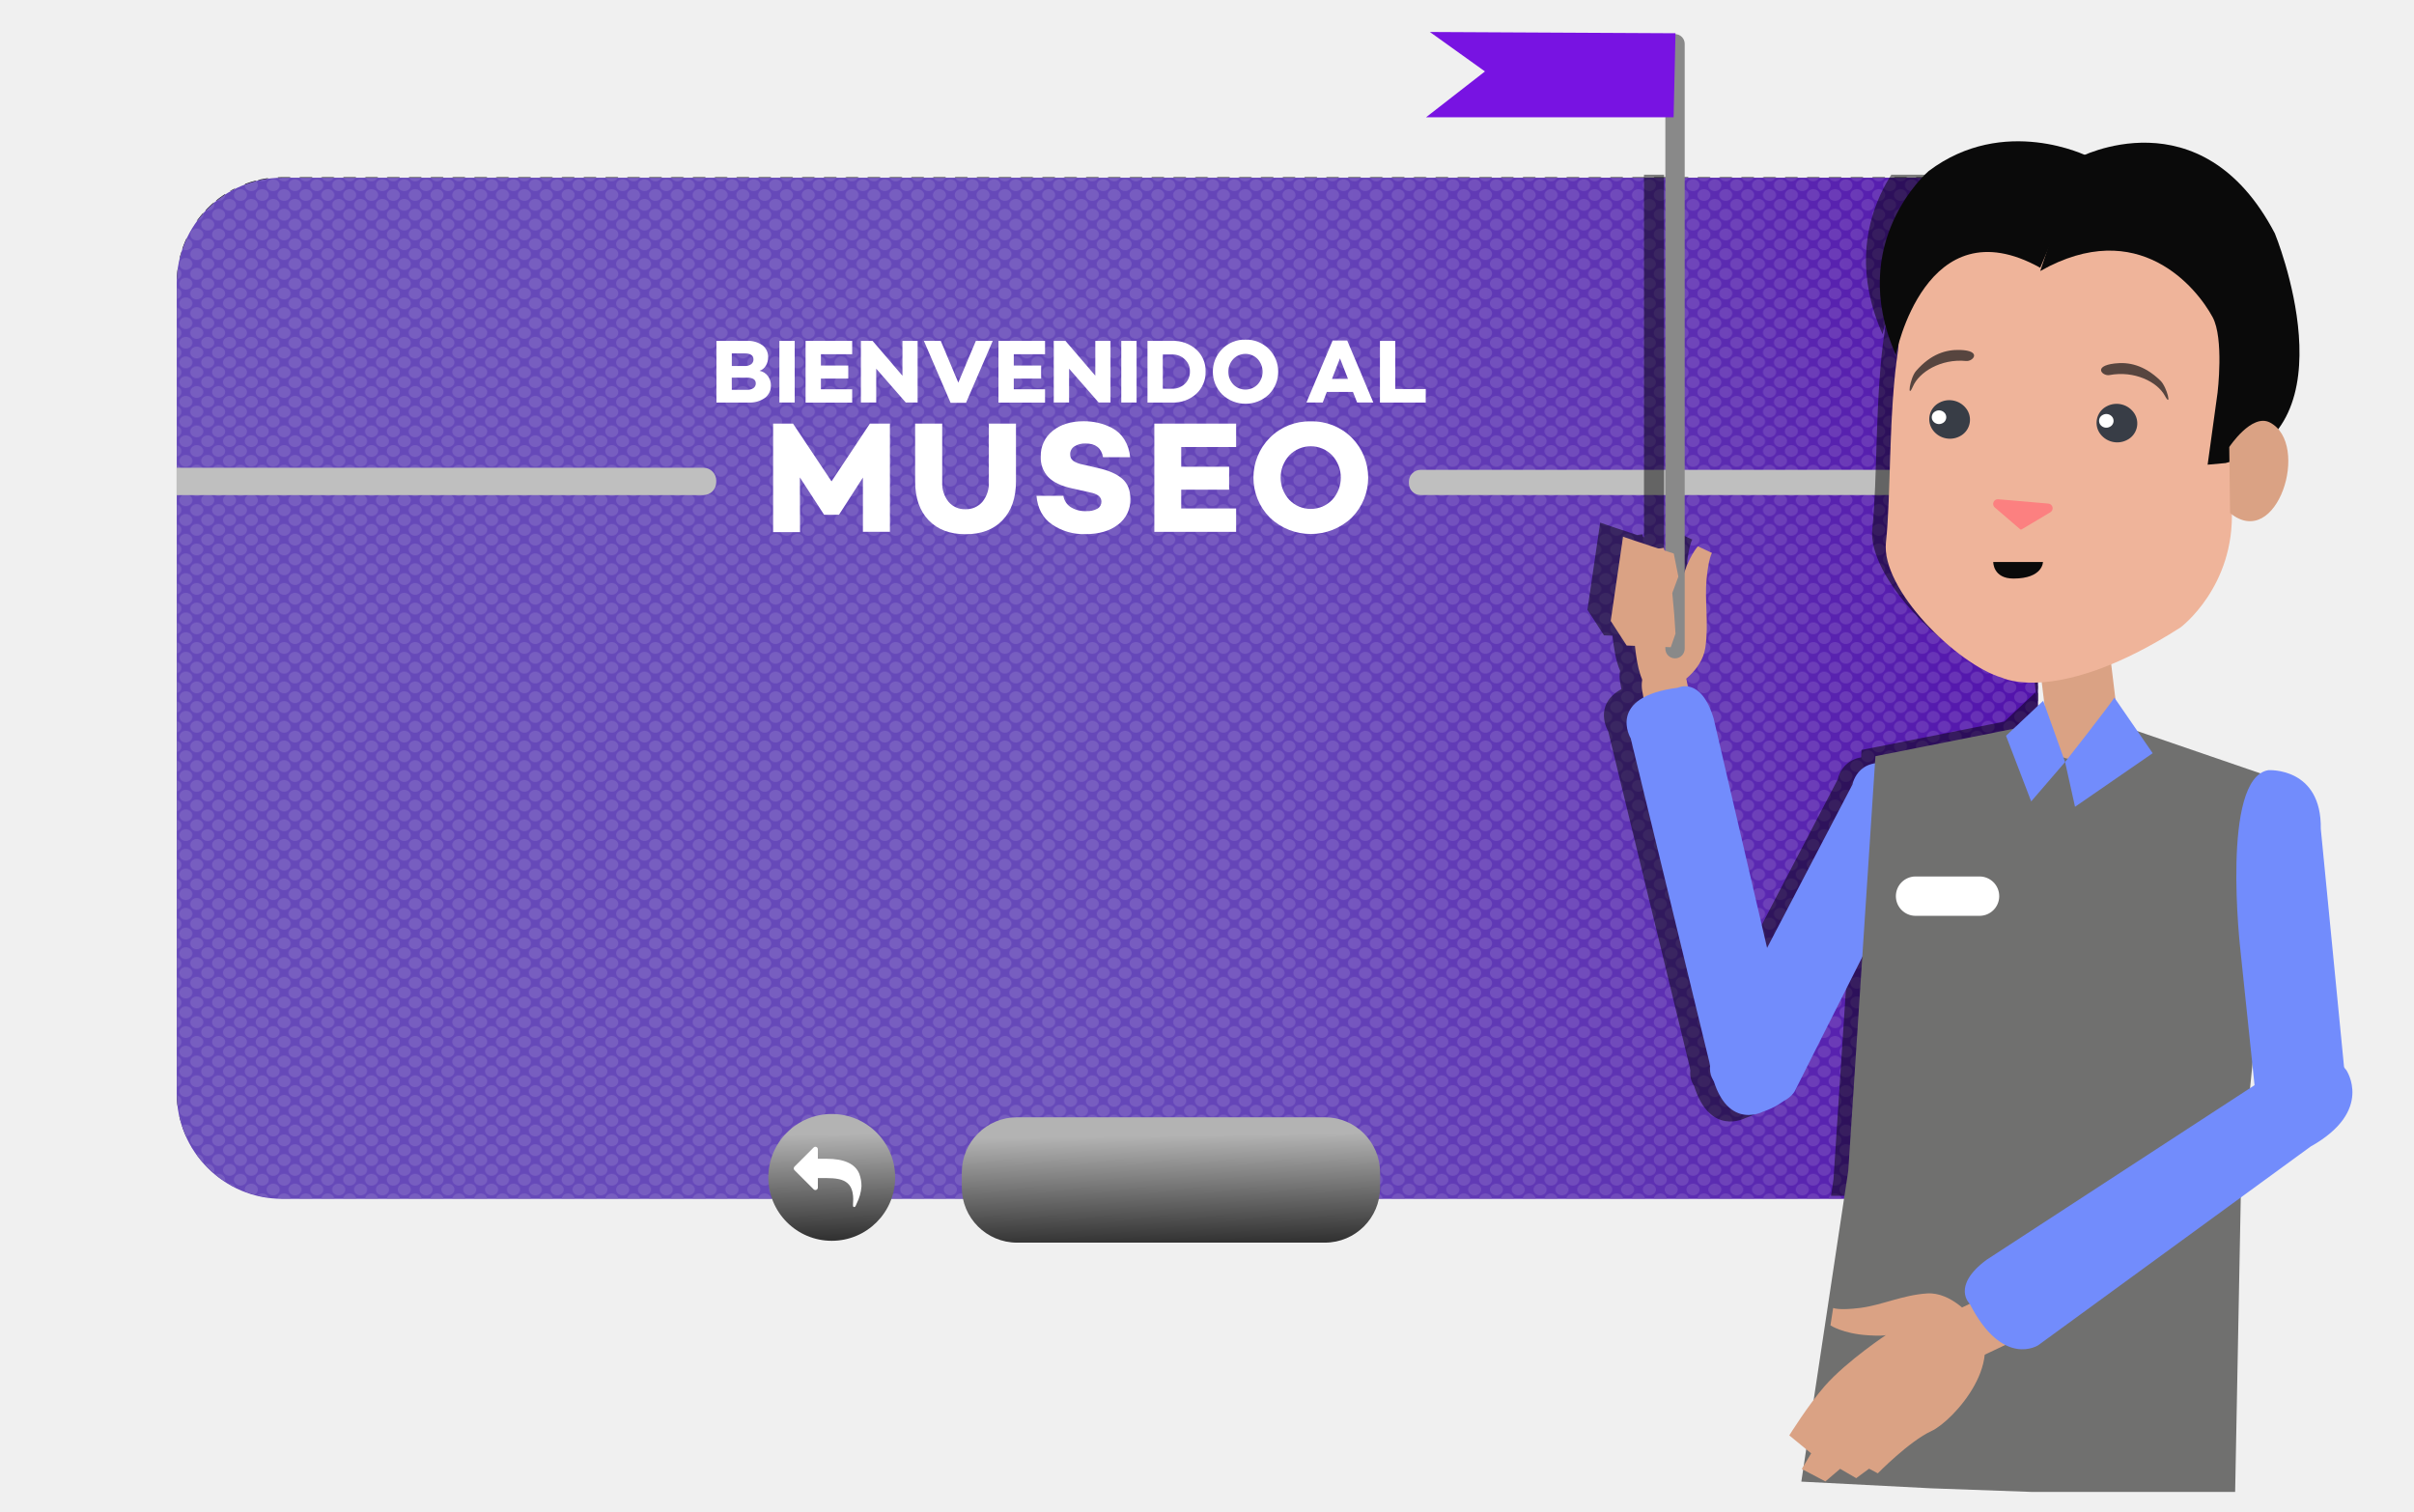
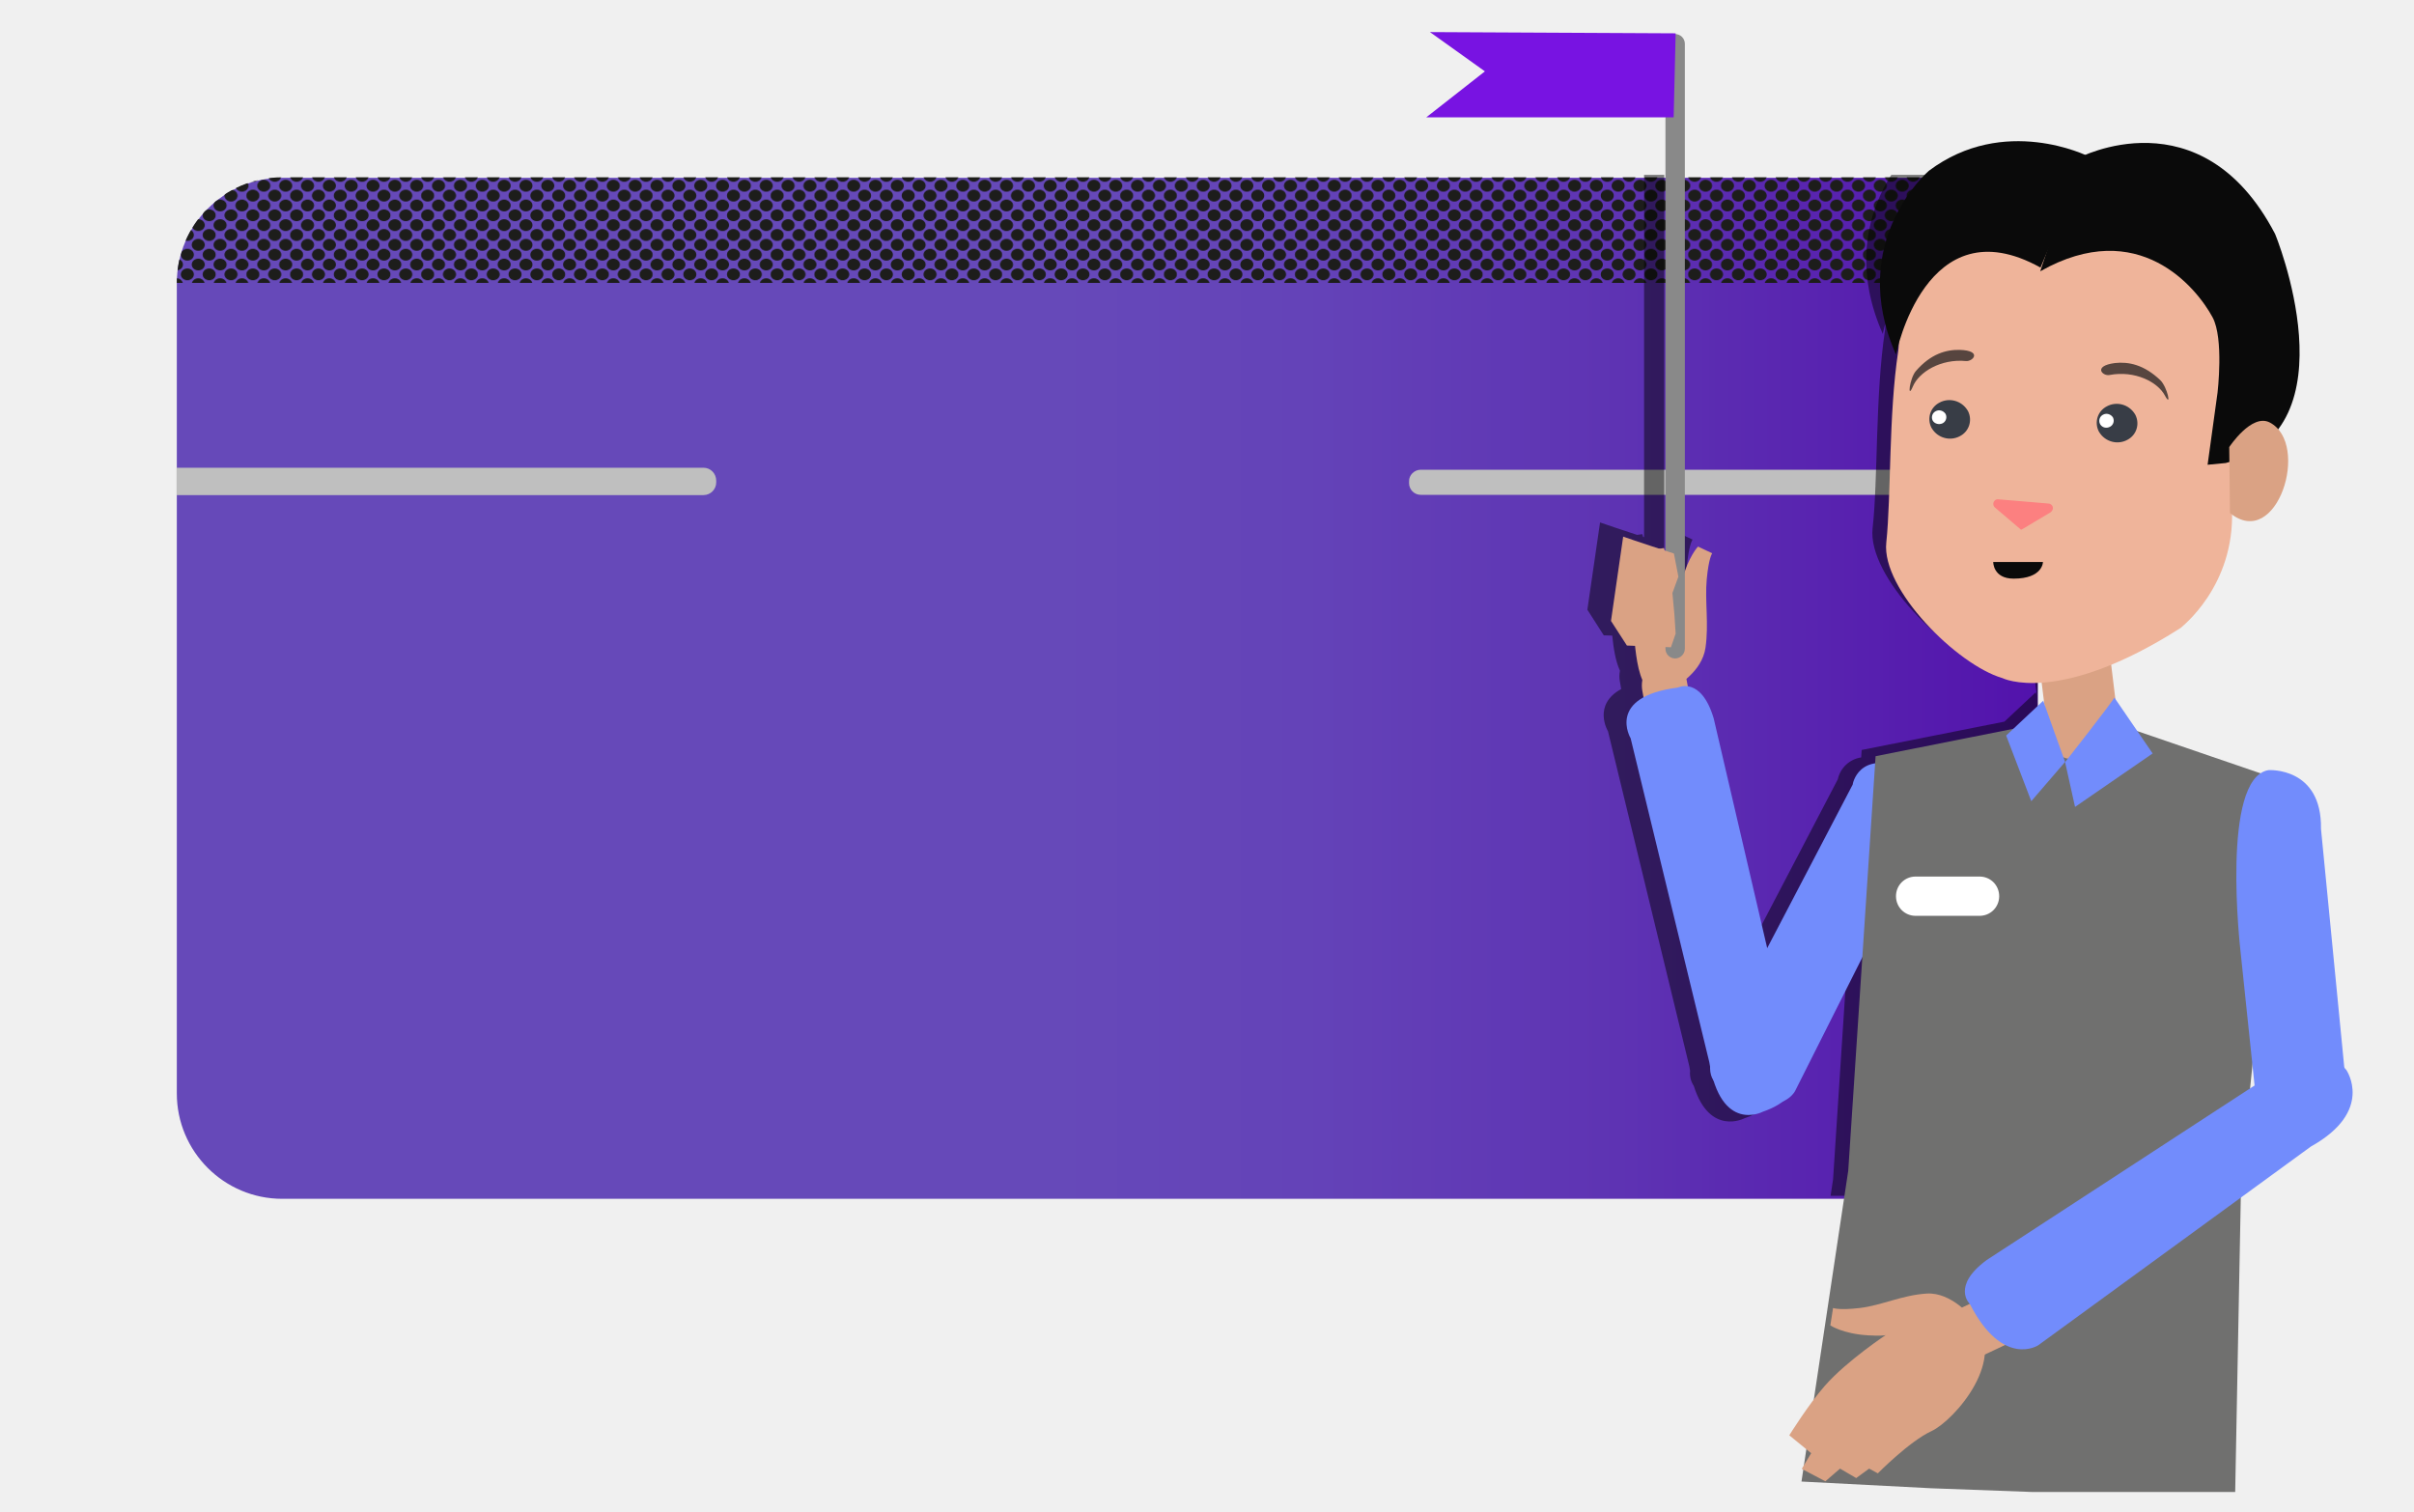
- <svg xmlns="http://www.w3.org/2000/svg" xmlns:xlink="http://www.w3.org/1999/xlink" viewBox="0 0 970.73 608">
-   <defs>
-     <style>.cls-1{fill:none;}.cls-2{fill:#1d1d1b;}.cls-3{isolation:isolate;}.cls-4{fill:url(#Degradado_sin_nombre_35);}.cls-5{clip-path:url(#clip-path);}.cls-6{mix-blend-mode:screen;fill:url(#_10_ppp_60_);}.cls-7{fill:#bfbfbf;}.cls-8{opacity:0.48;}.cls-9{clip-path:url(#clip-path-2);}.cls-10{fill:#daa284;}.cls-11{fill:#728cfc;}.cls-12{fill:#70706f;}.cls-13{fill:#efb49a;}.cls-14{fill:#383d46;}.cls-15{fill:#fff;}.cls-16{fill:#57453f;}.cls-17{fill:#fc8080;}.cls-18{fill:#0a0a0a;}.cls-19{fill:#c6c6c6;}.cls-20{fill:#898989;}.cls-21{fill:#7813e2;}.cls-22{fill:url(#Degradado_sin_nombre_2);}.cls-23{fill:url(#Degradado_sin_nombre_2-2);}</style>
-     <linearGradient id="Degradado_sin_nombre_35" x1="71.07" y1="276.8" x2="976.97" y2="276.8" gradientUnits="userSpaceOnUse">
-       <stop offset="0.39" stop-color="#6649b9" />
-       <stop offset="0.5" stop-color="#6443b8" />
-       <stop offset="0.64" stop-color="#5e33b3" />
-       <stop offset="0.8" stop-color="#5417ad" />
-       <stop offset="0.92" stop-color="#4b00a7" />
-     </linearGradient>
-     <clipPath id="clip-path">
-       <rect class="cls-1" x="71.07" y="71.26" width="748.4" height="410.65" rx="42.44" ry="42.44" />
-     </clipPath>
-     <pattern id="_10_ppp_60_" data-name="10 ppp 60%" width="28.8" height="28.8" patternTransform="translate(-43.86 -40.37) scale(0.61 0.55)" patternUnits="userSpaceOnUse" viewBox="0 0 28.8 28.8">
-       <rect class="cls-1" width="28.8" height="28.8" />
-       <circle class="cls-2" cx="28.8" cy="28.8" r="4.32" />
-       <circle class="cls-2" cx="14.4" cy="28.8" r="4.32" />
-       <circle class="cls-2" cx="28.8" cy="14.4" r="4.32" />
-       <circle class="cls-2" cx="14.4" cy="14.4" r="4.32" />
-       <circle class="cls-2" cx="7.2" cy="21.6" r="4.32" />
-       <circle class="cls-2" cx="21.6" cy="21.6" r="4.32" />
-       <circle class="cls-2" cx="7.2" cy="7.2" r="4.32" />
-       <circle class="cls-2" cx="21.6" cy="7.2" r="4.32" />
-       <circle class="cls-2" cy="28.8" r="4.32" />
-       <circle class="cls-2" cy="14.4" r="4.32" />
-       <circle class="cls-2" cx="28.8" r="4.32" />
-       <circle class="cls-2" cx="14.4" r="4.32" />
-       <circle class="cls-2" r="4.32" />
-     </pattern>
-     <clipPath id="clip-path-2">
-       <rect class="cls-1" x="71.07" y="70.26" width="748.4" height="410.65" rx="42.44" ry="42.44" />
-     </clipPath>
-     <linearGradient id="Degradado_sin_nombre_2" x1="470.11" y1="424.28" x2="471.32" y2="505.2" gradientUnits="userSpaceOnUse">
-       <stop offset="0.4" stop-color="#b3b3b3" />
-       <stop offset="0.93" stop-color="#333" />
-     </linearGradient>
-     <linearGradient id="Degradado_sin_nombre_2-2" x1="333.74" y1="424.47" x2="334.91" y2="503.43" xlink:href="#Degradado_sin_nombre_2" />
-   </defs>
-   <g class="cls-3">
-     <g id="Capa_2" data-name="Capa 2">
+ <svg xmlns="http://www.w3.org/2000/svg" xmlns:xlink="http://www.w3.org/1999/xlink" version="1.1" id="Capa_1" x="0px" y="0px" viewBox="0 0 970.7 608" style="enable-background:new 0 0 970.7 608;" xml:space="preserve">
+   <style type="text/css">
+ 	.st0{fill:none;}
+ 	.st1{fill:#1D1D1B;}
+ 	.st2{fill:url(#SVGID_1_);}
+ 	.st3{clip-path:url(#SVGID_3_);}
+ 	.st4{fill:url(#SVGID_4_);}
+ 	.st5{fill:#BFBFBF;}
+ 	.st6{opacity:0.48;}
+ 	.st7{clip-path:url(#SVGID_6_);}
+ 	.st8{fill:#DAA284;}
+ 	.st9{fill:#728CFC;}
+ 	.st10{fill:#70706F;}
+ 	.st11{fill:#EFB49A;}
+ 	.st12{fill:#383D46;}
+ 	.st13{fill:#FFFFFF;}
+ 	.st14{fill:#57453F;}
+ 	.st15{fill:#FC8080;}
+ 	.st16{fill:#0A0A0A;}
+ 	.st17{fill:#C6C6C6;}
+ 	.st18{fill:#898989;}
+ 	.st19{fill:#7813E2;}
+ </style>
+   <pattern y="608" width="28.8" height="28.8" patternUnits="userSpaceOnUse" id="_10_ppp_60_" viewBox="4.3 -33.1 28.8 28.8" style="overflow:visible;">
+     <g>
+       <rect x="4.3" y="-33.1" class="st0" width="28.8" height="28.8" />
+       <rect x="4.3" y="-33.1" class="st0" width="28.8" height="28.8" />
+       <circle class="st1" cx="33.1" cy="-33.1" r="4.3" />
+       <circle class="st1" cx="18.7" cy="-33.1" r="4.3" />
+       <circle class="st1" cx="33.1" cy="-18.7" r="4.3" />
+       <circle class="st1" cx="18.7" cy="-18.7" r="4.3" />
+       <circle class="st1" cx="11.5" cy="-25.9" r="4.3" />
+       <circle class="st1" cx="25.9" cy="-25.9" r="4.3" />
+       <circle class="st1" cx="11.5" cy="-11.5" r="4.3" />
+       <circle class="st1" cx="25.9" cy="-11.5" r="4.3" />
+       <circle class="st1" cx="4.3" cy="-33.1" r="4.3" />
+       <circle class="st1" cx="4.3" cy="-18.7" r="4.3" />
+       <circle class="st1" cx="33.1" cy="-4.3" r="4.3" />
+       <circle class="st1" cx="18.7" cy="-4.3" r="4.3" />
+       <circle class="st1" cx="4.3" cy="-4.3" r="4.3" />
+     </g>
+   </pattern>
+   <g>
+     <g id="Capa_2">
      <g id="cuadro">
-         <rect class="cls-4" x="71.07" y="71.48" width="748.4" height="410.65" rx="42.44" ry="42.44" />
-         <text />
-         <g class="cls-5">
-           <rect class="cls-6" y="71.04" width="970.73" height="486.55" />
+         <linearGradient id="SVGID_1_" gradientUnits="userSpaceOnUse" x1="71.07" y1="333.195" x2="976.97" y2="333.195" gradientTransform="matrix(1 0 0 -1 0 610)">
+           <stop offset="0.39" style="stop-color:#6649B9" />
+           <stop offset="0.5" style="stop-color:#6443B8" />
+           <stop offset="0.64" style="stop-color:#5E33B3" />
+           <stop offset="0.8" style="stop-color:#5417AD" />
+           <stop offset="0.92" style="stop-color:#4B00A7" />
+         </linearGradient>
+         <path class="st2" d="M113.5,71.5H777c23.4,0,42.4,19,42.4,42.4v325.8c0,23.4-19,42.4-42.4,42.4H113.5c-23.4,0-42.4-19-42.4-42.4     V113.9C71.1,90.5,90.1,71.5,113.5,71.5z" />
+         <g>
+           <defs>
+             <path id="SVGID_2_" d="M113.5,71.3H777c23.4,0,42.4,19,42.4,42.4v325.8c0,23.4-19,42.4-42.4,42.4H113.5       c-23.4,0-42.4-19-42.4-42.4V113.7C71.1,90.3,90.1,71.3,113.5,71.3z" />
+           </defs>
+           <clipPath id="SVGID_3_">
+             <use xlink:href="#SVGID_2_" style="overflow:visible;" />
+           </clipPath>
+           <g class="st3">
+             <pattern id="SVGID_4_" xlink:href="#_10_ppp_60_" patternTransform="matrix(0.61 0 0 -0.55 -3034.195 -12464.897)">
+ 					</pattern>
+             <rect y="71" class="st4" width="970.7" height="486.5" />
+           </g>
        </g>
-         <rect class="cls-7" x="566.55" y="188.95" width="317.09" height="10.14" rx="4.72" ry="4.72" />
-         <path class="cls-7" d="M282.86,188.11H71v11H282.86A5.14,5.14,0,0,0,288,194v-.73A5.14,5.14,0,0,0,282.86,188.11Z" />
+         <path class="st5" d="M571.3,188.9h307.7c2.6,0,4.7,2.1,4.7,4.7v0.7c0,2.6-2.1,4.7-4.7,4.7H571.3c-2.6,0-4.7-2.1-4.7-4.7v-0.7     C566.5,191.1,568.7,188.9,571.3,188.9z" />
+         <path class="st5" d="M282.9,188.1H71v11h211.9c2.8,0,5.1-2.3,5.1-5.1v-0.7C288,190.4,285.7,188.1,282.9,188.1     C282.9,188.1,282.9,188.1,282.9,188.1z" />
      </g>
      <g id="personaje">
-         <g class="cls-8">
-           <g class="cls-9">
-             <path d="M944.6,432.24c-.29-.36-.58-.68-.88-1L934,331.87c.39-25.85-21.83-24.46-21.83-24.46a8.4,8.4,0,0,0-3.34,1.33l-51.22-17.6-9.11-13.28-1.76-14.5A185.7,185.7,0,0,0,875.6,248s21.67-16.12,21.4-47.12c17.63,13.16,30.49-22.82,19.33-35.51,20.68-27.82-1.43-81.5-1.43-81.5C888.44,33.3,846.79,46.51,835.7,51.17c-6.61-2.87-37.12-14.23-65,6.75,0,0-34.49,29.42-13.66,76.52,0,0,.34-1.71,1.1-4.43-.06,1.18-.12,2.14-.23,2.83-4,26.4-2.85,60.27-5,79.72s29.52,50.92,48.38,56.42c0,0,5.32,2.68,16.47,1.9l1.08,8.89-.43-1.23L806,290.19,748.58,301.6l-.19,3a11.27,11.27,0,0,0-9.37,8.81l-35.58,68.1L681.17,286c-3-10.16-7.45-12.91-10.69-13.4l-.52-2.81c0-.17-.08-.33-.11-.49,3.13-2.65,7-7,7.89-12.89,1.47-10.09-.35-19.54.51-28.53S680.52,217,680.52,217l-5.89-2.78s-2.95,3.13-5.48,10.43V4.92a4,4,0,0,0-3.83-4V.53L563,0,586,16.44,561.45,35.52h99.64V216.06l-.36-.12-.32-1.08-2.06.3c-5.53-1.81-13-4.27-14.87-5l-5.13,35.06L645,255.51l3.42.13c.54,4.89,1.33,10.25,3.07,14.12a12.43,12.43,0,0,0,0,4.51l.53,2.86c-11.68,6.43-5.31,17-5.31,17l32.71,134.68c.1.6.2,1.19.31,1.76a9.2,9.2,0,0,0,1.51,6.14c6.39,20.41,20.43,13,20.43,13a29,29,0,0,0,8.64-4.49,10.55,10.55,0,0,0,4.71-4.14l28.11-55.86-5.84,89.06-14.4,95.38c-5.33,7.07-10.16,14.83-10.16,14.83l7,5.8-1,6.83-.82,1.37.57.3-.75,4.94,54.05,2.78L814,608h84.4l2.34-122.63,29.09-21.21C956.38,449.28,944.6,432.24,944.6,432.24Zm-39.05-2.1.89,8.47-1.85,1.21Z" />
+         <g class="st6">
+           <g>
+             <defs>
+               <path id="SVGID_5_" d="M113.5,70.3H777c23.4,0,42.4,19,42.4,42.4v325.8c0,23.4-19,42.4-42.4,42.4H113.5        c-23.4,0-42.4-19-42.4-42.4V112.7C71.1,89.3,90.1,70.3,113.5,70.3z" />
+             </defs>
+             <clipPath id="SVGID_6_">
+               <use xlink:href="#SVGID_5_" style="overflow:visible;" />
+             </clipPath>
+             <g class="st7">
+               <path d="M944.6,432.2c-0.3-0.4-0.6-0.7-0.9-1l-9.7-99.4c0.4-25.9-21.8-24.5-21.8-24.5c-1.2,0.2-2.3,0.7-3.3,1.3l-51.2-17.6        l-9.1-13.3l-1.8-14.5c10.1-4.3,19.7-9.4,28.9-15.4c0,0,21.7-16.1,21.4-47.1c17.6,13.2,30.5-22.8,19.3-35.5        c20.7-27.8-1.4-81.5-1.4-81.5c-26.5-50.6-68.1-37.4-79.2-32.7c-6.6-2.9-37.1-14.2-65,6.8c0,0-34.5,29.4-13.7,76.5        c0,0,0.3-1.7,1.1-4.4c-0.1,1.2-0.1,2.1-0.2,2.8c-4,26.4-2.8,60.3-5,79.7s29.5,50.9,48.4,56.4c0,0,5.3,2.7,16.5,1.9l1.1,8.9        l-0.4-1.2L806,290.2l-57.4,11.4l-0.2,3c-4.7,0.7-8.4,4.2-9.4,8.8l-35.6,68.1L681.2,286c-3-10.2-7.5-12.9-10.7-13.4l-0.5-2.8        c0-0.2-0.1-0.3-0.1-0.5c3.1-2.6,7-7,7.9-12.9c1.5-10.1-0.3-19.5,0.5-28.5s2.3-10.9,2.3-10.9l-5.9-2.8c0,0-3,3.1-5.5,10.4V4.9        c0-2.1-1.7-3.9-3.8-4V0.5L563,0l23,16.4l-24.5,19.1h99.6v180.5l-0.4-0.1l-0.3-1.1l-2.1,0.3c-5.5-1.8-13-4.3-14.9-5l-5.1,35.1        l6.6,10.3l3.4,0.1c0.5,4.9,1.3,10.3,3.1,14.1c-0.3,1.5-0.3,3,0,4.5l0.5,2.9c-11.7,6.4-5.3,17-5.3,17l32.7,134.7        c0.1,0.6,0.2,1.2,0.3,1.8c-0.2,2.2,0.3,4.3,1.5,6.1c6.4,20.4,20.4,13,20.4,13c3.1-1,6-2.5,8.6-4.5c2-0.9,3.6-2.3,4.7-4.1        l28.1-55.9l-5.8,89.1l-14.4,95.4c-5.3,7.1-10.2,14.8-10.2,14.8l7,5.8l-1,6.8l-0.8,1.4l0.6,0.3l-0.8,4.9l54,2.8L814,608h84.4        l2.3-122.6l29.1-21.2C956.4,449.3,944.6,432.2,944.6,432.2z M905.5,430.1l0.9,8.5l-1.8,1.2L905.5,430.1z" />
+             </g>
          </g>
        </g>
      </g>
-       <g id="Capa_7" data-name="Capa 7">
-         <path class="cls-10" d="M675.21,241.28s-1.11.57,1.1-7.74c2.6-9.76,6.45-13.84,6.45-13.84l5.69,2.68s-1.36,1.8-2.19,10.48.93,17.81-.49,27.55-11.59,15.26-11.59,15.26c-16.8,11.59-16.11-15-17.72-24.56l2.29-14.51,4.19-15.39,6.1-.88Z" />
-         <path class="cls-10" d="M675.54,309.46h0c-4.91,1.2-9.79-2.45-10.83-8.12l-4.34-23.62c-1-5.67,2.13-11.29,7-12.49h0c4.91-1.2,9.79,2.45,10.83,8.12L682.58,297C683.62,302.63,680.45,308.25,675.54,309.46Z" />
-         <path class="cls-11" d="M765.45,308.89s19.12,9.84,6,31.09l-49.71,98.81s-6.6,12.79-29-1.51c0,0-9.16-2.32-3-16.18l55.18-105.6S747.32,301.72,765.45,308.89Z" />
-         <path class="cls-11" d="M708.83,447.12S692.07,456,687.34,427L655.75,296.93s-10-16.68,19-20.36c0,0,9.27-4.71,14.36,12.43l31.88,136.85S729.06,440.14,708.83,447.12Z" />
-         <polygon class="cls-12" points="844.49 288.87 917.15 313.83 901.22 473.64 898.81 600 817.31 600 776.56 598.54 724.36 595.85 743.23 470.84 754.16 304.11 822.06 290.63 844.49 288.87" />
-         <path class="cls-11" d="M912.17,309.73s21.46-1.35,21.08,23.62l10.7,109.58s.89,14.36-25.65,13.57c0,0-9.06,2.71-10.88-12.34l-6.49-62S892.93,312.87,912.17,309.73Z" />
-         <path class="cls-10" d="M833.06,305.14,840.9,300a12,12,0,0,0,10.44-13.33L846.28,245A12,12,0,0,0,833,234.56l-4.67.57a12,12,0,0,0-10.44,13.33l5.06,41.66C823.69,296.65,826.52,305.93,833.06,305.14Z" />
-         <path class="cls-13" d="M897.45,204.66s6.27-30.1-2.27-65.4c-.62-2.55,6.6-34.3-10.55-51.45,0,0-18.44-12.21-38.33-16.72-89.18-20.25-81.43,59.2-83.07,70-3.86,25.49-2.76,58.21-4.84,77s28.51,49.17,46.72,54.48c0,0,22.43,11.31,71.73-20.24C876.82,252.36,898.79,236,897.45,204.66Z" />
-         <path class="cls-14" d="M844.17,173.92a8.53,8.53,0,0,0,11.2,3,7.45,7.45,0,0,0,3-10.53,8.53,8.53,0,0,0-11.2-3A7.45,7.45,0,0,0,844.17,173.92Z" />
-         <path class="cls-15" d="M848.47,171.62a2.65,2.65,0,0,0,1.07-3.74,3,3,0,0,0-4-1,2.65,2.65,0,0,0-1.07,3.74A3,3,0,0,0,848.47,171.62Z" />
-         <path class="cls-14" d="M776.89,172.45a8.53,8.53,0,0,0,11.2,3,7.45,7.45,0,0,0,3-10.53,8.53,8.53,0,0,0-11.2-3A7.45,7.45,0,0,0,776.89,172.45Z" />
-         <path class="cls-15" d="M781.19,170.16a2.65,2.65,0,0,0,1.07-3.74,3,3,0,0,0-4-1,2.65,2.65,0,0,0-1.07,3.74A3,3,0,0,0,781.19,170.16Z" />
-         <path class="cls-16" d="M848.26,150.84c10.15-1.9,19.28,2.8,22.24,8.24s1-3.42-1.79-6.06c-6.57-6.33-12.81-7.5-18.33-6.85C841.38,147.24,845.51,151.36,848.26,150.84Z" />
-         <path class="cls-16" d="M790.64,145.18c-10.28-1-18.95,4.53-21.4,10.22s-1.26-3.32,1.24-6.2c6-6.9,12.08-8.62,17.64-8.47C797.17,141,793.43,145.45,790.64,145.18Z" />
-         <path class="cls-17" d="M812.65,213a1.81,1.81,0,0,1-.44-.28l-10.06-8.64a1.88,1.88,0,0,1,1.38-3.3l20.17,1.74a1.88,1.88,0,0,1,.8,3.49l-11.39,6.79A1.85,1.85,0,0,1,812.65,213Z" />
-         <path class="cls-18" d="M801.53,226h20s0,6.66-11.81,6.67C801.41,232.71,801.53,226,801.53,226Z" />
-         <path class="cls-11" d="M850.21,280.51c-.44,1.32-19.79,25.95-19.79,25.95l4,18,31.23-21.55Z" />
-         <path class="cls-11" d="M821.62,281.83c.44,1.32,8.8,24.63,8.8,24.63l-13.63,15.83L806.67,295.9Z" />
-         <path class="cls-18" d="M839.56,62.85s-33.65-16.93-64,5.94c0,0-33.3,28.41-13.2,73.89,0,0,11.88-60.7,58.06-35Z" />
-         <path class="cls-18" d="M895,186.22l-7.26.66,4-29s2.64-21.77-2-30.35C883.45,115.88,860,86.6,820.43,109L835.6,63.51s49.48-26.39,79.17,30.35C914.77,93.85,947.1,172.37,895,186.22Z" />
-         <rect class="cls-15" x="762.37" y="352.48" width="41.56" height="15.83" rx="7.92" ry="7.92" transform="translate(1566.31 720.79) rotate(180)" />
-         <path class="cls-10" d="M896.44,179.78s9-13.66,16.33-9.88c16.52,8.55,2.92,51.84-16,36.42Z" />
-         <path class="cls-10" d="M792.83,529.65s-8.09-10.14-17.95-9.48-18.26,4.75-26.94,5.83-10.78,0-10.78,0l-1.09,7s5,3.38,15.18,4c8.67.55,7.82-.56,7.82-.56s-16.26,10.7-25.32,21c-6.53,7.44-14.23,19.81-14.23,19.81l8.79,7.23-3.77,6.29,9.5,5,5.92-5.07,6.47,3.76,5.16-3.81,3.52,1.86s12.68-12.92,21.56-17S808.59,545.83,792.83,529.65Z" />
-         <rect class="cls-10" x="794.34" y="507.35" width="21.08" height="45.22" rx="10.54" ry="10.54" transform="translate(670.84 1484.28) rotate(-115.37)" />
-         <path class="cls-19" d="M734.84,562.95" />
-         <path class="cls-11" d="M943.46,430.27s11.37,16.46-14.3,30.82L819.62,541s-14.18,9.33-27.53-16.64c0,0-7.59-7.1,6.79-17.74L916.62,429.9S930,413.64,943.46,430.27Z" />
-         <rect class="cls-20" x="669.67" y="13.71" width="7.78" height="251.05" rx="3.89" ry="3.89" transform="translate(1347.13 278.48) rotate(-180)" />
-         <polygon class="cls-21" points="673.76 13.37 673 47.16 573.45 47.16 597.14 28.73 574.98 12.86 673.76 13.37" />
-         <path class="cls-10" d="M652.66,215.84c3,1.1,20.4,6.77,20.4,6.77l1.85,9.28-2.44,6.61.78,8.61.51,7.71-1.9,5.47-17.73-.68-6.42-9.9Z" />
-       </g>
-       <g id="titulo">
-         <path class="cls-15" d="M305.43,149.12a5.39,5.39,0,0,1,3.37,2.11A6.25,6.25,0,0,1,310,155a6.05,6.05,0,0,1-2.39,5,10.26,10.26,0,0,1-6.51,1.88h-13V137.09h12.25a10,10,0,0,1,6.27,1.77,5.8,5.8,0,0,1,2.26,4.83A6.37,6.37,0,0,1,308,147,4.64,4.64,0,0,1,305.43,149.12Zm-11.15-7v5.07h5.14a4.27,4.27,0,0,0,2.64-.71,2.32,2.32,0,0,0,.93-1.95q0-2.41-3.57-2.41Zm0,14.65h6a4.4,4.4,0,0,0,2.73-.71,2.26,2.26,0,0,0,.91-1.88q0-2.3-3.54-2.3h-6.12Z" />
-         <path class="cls-15" d="M319.57,137.09v24.78h-6.16V137.09Z" />
-         <path class="cls-15" d="M330.11,142.45V147h11v5.25h-11v4.3h12.57v5.36H323.95V137.09h18.73v5.36Z" />
-         <path class="cls-15" d="M369,137.09v24.78h-4.77l-11.88-13.6v13.6h-6.16V137.09h4.7l12,14v-14Z" />
-         <path class="cls-15" d="M399.21,137.09,388.46,162h-6.2l-10.75-24.93h6.78l7.07,16.8,7.07-16.8Z" />
-         <path class="cls-15" d="M407.67,142.45V147h11v5.25h-11v4.3h12.57v5.36H401.51V137.09h18.73v5.36Z" />
-         <path class="cls-15" d="M446.56,137.09v24.78h-4.77l-11.88-13.6v13.6h-6.16V137.09h4.7l12,14v-14Z" />
-         <path class="cls-15" d="M457.05,137.09v24.78h-6.16V137.09Z" />
-         <path class="cls-15" d="M461.43,137.09h10a13.7,13.7,0,0,1,9.6,3.44,11.47,11.47,0,0,1,3.77,8.88,11.67,11.67,0,0,1-3.77,9,13.61,13.61,0,0,1-9.6,3.48h-10Zm6.16,19.24h3.83a7,7,0,0,0,5.07-2,6.61,6.61,0,0,0,2-4.94,6.41,6.41,0,0,0-2-4.83,7,7,0,0,0-5.07-2h-3.83Z" />
-         <path class="cls-15" d="M500.83,136.58a12.81,12.81,0,0,1,9.39,3.74,13,13,0,0,1,0,18.33,13.61,13.61,0,0,1-18.73,0,13,13,0,0,1,0-18.33A12.76,12.76,0,0,1,500.83,136.58Zm-4.92,18a6.82,6.82,0,0,0,9.84,0,7.55,7.55,0,0,0,0-10.17,6.82,6.82,0,0,0-9.84,0,7.55,7.55,0,0,0,0,10.17Z" />
-         <path class="cls-15" d="M544.05,157.61h-10.5l-1.64,4.26h-6.56l10.53-24.93h5.87l10.5,24.93h-6.52Zm-2-5.25-3.21-8.24-3.21,8.24Z" />
-         <path class="cls-15" d="M573.32,156.45v5.43H554.91V137.09h6.16v19.35Z" />
-         <path class="cls-15" d="M357.86,170.36v43.52H347V192.05L337.38,207V207h-6V207l-9.73-15,.06,22H310.89V170.36h8l15.49,23.23,15.42-23.23Z" />
-         <path class="cls-15" d="M408.55,170.36v23.23q0,10-5.44,15.65t-14.85,5.6q-9.41,0-14.82-5.6T368,193.59V170.36h10.88v23.42a11.89,11.89,0,0,0,2.53,8,8.48,8.48,0,0,0,6.82,3,8.58,8.58,0,0,0,6.85-3,11.8,11.8,0,0,0,2.56-8V170.36Z" />
-         <path class="cls-15" d="M435.81,169.4a26.37,26.37,0,0,1,5.79.64,23,23,0,0,1,5.7,2.14,12.91,12.91,0,0,1,4.8,4.51,15.59,15.59,0,0,1,2.34,7.17H443.56q-1-5.5-7-5.5a7.9,7.9,0,0,0-4.51,1.15,3.66,3.66,0,0,0-1.7,3.2,3.06,3.06,0,0,0,1.22,2.62,10.33,10.33,0,0,0,3.78,1.47l6.08,1.41q6.46,1.41,9.79,4.26t3.33,8.16A12.37,12.37,0,0,1,449.57,211q-4.93,3.81-13.12,3.81A22.76,22.76,0,0,1,423,210.9q-5.5-3.87-6.21-11.49h10.82a6.65,6.65,0,0,0,2.91,4.51,10.88,10.88,0,0,0,6.24,1.63,8.4,8.4,0,0,0,4.58-1,3.2,3.2,0,0,0,1.57-2.82q0-2.82-4.61-3.71l-7.17-1.6q-6.47-1.41-9.54-4.51a11.27,11.27,0,0,1-3.07-8.29,12.64,12.64,0,0,1,4.77-10.34Q428.07,169.4,435.81,169.4Z" />
-         <path class="cls-15" d="M475,179.77v7.94h19.26v9.22H475v7.55h22.08v9.41h-32.9V170.36h32.9v9.41Z" />
-         <path class="cls-15" d="M527.08,169.46A22.49,22.49,0,0,1,543.56,176a22.87,22.87,0,0,1,0,32.19,23.9,23.9,0,0,1-32.9,0,22.87,22.87,0,0,1,0-32.19A22.41,22.41,0,0,1,527.08,169.46ZM518.44,201a12,12,0,0,0,17.28,0,13.26,13.26,0,0,0,0-17.86,12,12,0,0,0-17.28,0,13.26,13.26,0,0,0,0,17.86Z" />
-       </g>
-       <g id="boton">
-         <rect class="cls-22" x="386.76" y="449.32" width="168.21" height="50.42" rx="22.22" ry="22.22" />
-         <circle class="cls-23" cx="334.47" cy="473.5" r="25.5" />
-         <path class="cls-15" d="M345.56,472.09Q343.1,466,332.28,466h-3.4v-3.89a1,1,0,0,0-1.65-.68l-7.77,7.77a1,1,0,0,0,0,1.37l7.77,7.77a1,1,0,0,0,1.65-.68v-3.89h3.4q1.49,0,2.66.09a19.2,19.2,0,0,1,2.34.33,8.68,8.68,0,0,1,2,.65,7.15,7.15,0,0,1,1.6,1.05,5.29,5.29,0,0,1,1.21,1.53,8.26,8.26,0,0,1,.74,2.1,12.93,12.93,0,0,1,.27,2.75q0,.83-.08,1.87a3.11,3.11,0,0,1,0,.36,3.12,3.12,0,0,0,0,.4.57.57,0,0,0,.13.38.44.44,0,0,0,.36.15.52.52,0,0,0,.42-.26,1.74,1.74,0,0,0,.2-.33l.2-.46.16-.36a18.22,18.22,0,0,0,1.93-6.85A13.82,13.82,0,0,0,345.56,472.09Z" />
+       <g id="Capa_7">
+         <path class="st8" d="M675.2,241.3c0,0-1.1,0.6,1.1-7.7c2.6-9.8,6.5-13.8,6.5-13.8l5.7,2.7c0,0-1.4,1.8-2.2,10.5     s0.9,17.8-0.5,27.5s-11.6,15.3-11.6,15.3c-16.8,11.6-16.1-15-17.7-24.6l2.3-14.5l4.2-15.4l6.1-0.9L675.2,241.3z" />
+         <path class="st8" d="M675.5,309.5L675.5,309.5c-4.9,1.2-9.8-2.5-10.8-8.1l-4.3-23.6c-1-5.7,2.1-11.3,7-12.5l0,0     c4.9-1.2,9.8,2.5,10.8,8.1l4.4,23.6C683.6,302.6,680.5,308.2,675.5,309.5z" />
+         <path class="st9" d="M765.5,308.9c0,0,19.1,9.8,6,31.1l-49.7,98.8c0,0-6.6,12.8-29-1.5c0,0-9.2-2.3-3-16.2l55.2-105.6     C744.9,315.5,747.3,301.7,765.5,308.9z" />
+         <path class="st9" d="M708.8,447.1c0,0-16.8,8.9-21.5-20.1l-31.6-130.1c0,0-10-16.7,19-20.4c0,0,9.3-4.7,14.4,12.4L721,425.9     C721,425.9,729.1,440.1,708.8,447.1z" />
+         <polygon class="st10" points="844.5,288.9 917.2,313.8 901.2,473.6 898.8,600 817.3,600 776.6,598.5 724.4,595.8 743.2,470.8      754.2,304.1 822.1,290.6    " />
+         <path class="st9" d="M912.2,309.7c0,0,21.5-1.4,21.1,23.6L944,442.9c0,0,0.9,14.4-25.7,13.6c0,0-9.1,2.7-10.9-12.3l-6.5-62     C900.9,382.2,892.9,312.9,912.2,309.7z" />
+         <path class="st8" d="M833.1,305.1l7.8-5.1c6.6-0.8,11.2-6.8,10.4-13.3l-5.1-41.7c-0.8-6.5-6.7-11.2-13.3-10.4l-4.7,0.6     c-6.6,0.8-11.2,6.8-10.4,13.3l5.1,41.7C823.7,296.6,826.5,305.9,833.1,305.1z" />
+         <path class="st11" d="M897.5,204.7c0,0,6.3-30.1-2.3-65.4c-0.6-2.6,6.6-34.3-10.5-51.4c0,0-18.4-12.2-38.3-16.7     c-89.2-20.2-81.4,59.2-83.1,70c-3.9,25.5-2.8,58.2-4.8,77s28.5,49.2,46.7,54.5c0,0,22.4,11.3,71.7-20.2     C876.8,252.4,898.8,236,897.5,204.7z" />
+         <path class="st12" d="M844.2,173.9c2.4,3.8,7.3,5.1,11.2,3c3.7-1.9,5.1-6.3,3.3-10c-0.1-0.2-0.2-0.4-0.3-0.5     c-2.4-3.8-7.3-5.1-11.2-3c-3.7,1.9-5.1,6.3-3.3,10C844,173.6,844.1,173.8,844.2,173.9z" />
+         <path class="st13" d="M848.5,171.6c1.3-0.7,1.8-2.3,1.2-3.6c0-0.1-0.1-0.1-0.1-0.2c-0.9-1.3-2.6-1.8-4-1     c-1.3,0.7-1.8,2.3-1.2,3.6c0,0.1,0.1,0.1,0.1,0.2C845.3,172,847.1,172.4,848.5,171.6z" />
+         <path class="st12" d="M776.9,172.4c2.4,3.8,7.3,5.1,11.2,3c3.7-1.9,5.1-6.3,3.3-10c-0.1-0.2-0.2-0.4-0.3-0.5     c-2.4-3.8-7.3-5.1-11.2-3c-3.7,1.9-5.1,6.3-3.3,10C776.7,172.1,776.8,172.3,776.9,172.4z" />
+         <path class="st13" d="M781.2,170.2c1.3-0.7,1.8-2.3,1.2-3.6c0-0.1-0.1-0.1-0.1-0.2c-0.9-1.3-2.6-1.8-4-1     c-1.3,0.7-1.8,2.3-1.2,3.6c0,0.1,0.1,0.1,0.1,0.2C778,170.5,779.8,170.9,781.2,170.2z" />
+         <path class="st14" d="M848.3,150.8c10.2-1.9,19.3,2.8,22.2,8.2s1-3.4-1.8-6.1c-6.6-6.3-12.8-7.5-18.3-6.9     C841.4,147.2,845.5,151.4,848.3,150.8z" />
+         <path class="st14" d="M790.6,145.2c-10.3-1-19,4.5-21.4,10.2s-1.3-3.3,1.2-6.2c6-6.9,12.1-8.6,17.6-8.5     C797.2,141,793.4,145.4,790.6,145.2z" />
+         <path class="st15" d="M812.7,213c-0.2-0.1-0.3-0.2-0.4-0.3l-10.1-8.6c-0.8-0.7-0.9-1.9-0.2-2.7c0.4-0.5,1-0.7,1.6-0.6l20.2,1.7     c1,0.1,1.8,1,1.7,2c-0.1,0.6-0.4,1.1-0.9,1.5l-11.4,6.8C813,212.9,812.8,213,812.7,213z" />
+         <path class="st16" d="M801.5,226h20c0,0,0,6.7-11.8,6.7C801.4,232.7,801.5,226,801.5,226z" />
+         <path class="st9" d="M850.2,280.5c-0.4,1.3-19.8,26-19.8,26l4,18l31.2-21.5L850.2,280.5z" />
+         <path class="st9" d="M821.6,281.8c0.4,1.3,8.8,24.6,8.8,24.6l-13.6,15.8l-10.1-26.4L821.6,281.8z" />
+         <path class="st16" d="M839.6,62.8c0,0-33.7-16.9-64,5.9c0,0-33.3,28.4-13.2,73.9c0,0,11.9-60.7,58.1-35L839.6,62.8z" />
+         <path class="st16" d="M895,186.2l-7.3,0.7l4-29c0,0,2.6-21.8-2-30.3c-6.3-11.7-29.7-40.9-69.3-18.5l15.2-45.5     c0,0,49.5-26.4,79.2,30.4C914.8,93.8,947.1,172.4,895,186.2z" />
+         <path class="st13" d="M796,368.3h-25.7c-4.4,0-7.9-3.5-7.9-7.9v0c0-4.4,3.5-7.9,7.9-7.9H796c4.4,0,7.9,3.5,7.9,7.9v0     C803.9,364.8,800.4,368.3,796,368.3z" />
+         <path class="st8" d="M896.4,179.8c0,0,9-13.7,16.3-9.9c16.5,8.6,2.9,51.8-16,36.4L896.4,179.8z" />
+         <path class="st8" d="M792.8,529.7c0,0-8.1-10.1-18-9.5s-18.3,4.8-26.9,5.8s-10.8,0-10.8,0l-1.1,7c0,0,5,3.4,15.2,4     c8.7,0.5,7.8-0.6,7.8-0.6s-16.3,10.7-25.3,21c-6.5,7.4-14.2,19.8-14.2,19.8l8.8,7.2l-3.8,6.3l9.5,5l5.9-5.1l6.5,3.8l5.2-3.8     l3.5,1.9c0,0,12.7-12.9,21.6-17S808.6,545.8,792.8,529.7z" />
+         <path class="st8" d="M784.4,539.6L784.4,539.6c-2.5-5.3-0.3-11.5,5-14l21.8-10.3c5.3-2.5,11.5-0.3,14,5h0c2.5,5.3,0.3,11.5-5,14     l-21.8,10.3C793.2,547.1,786.9,544.9,784.4,539.6z" />
+         <path class="st17" d="M734.8,563" />
+         <path class="st9" d="M943.5,430.3c0,0,11.4,16.5-14.3,30.8L819.6,541c0,0-14.2,9.3-27.5-16.6c0,0-7.6-7.1,6.8-17.7l117.7-76.7     C916.6,429.9,930,413.6,943.5,430.3z" />
+         <path class="st18" d="M673.6,264.8L673.6,264.8c-2.1,0-3.9-1.7-3.9-3.9V17.6c0-2.1,1.7-3.9,3.9-3.9l0,0c2.1,0,3.9,1.7,3.9,3.9     v243.3C677.5,263,675.7,264.8,673.6,264.8z" />
+         <polygon class="st19" points="673.8,13.4 673,47.2 573.5,47.2 597.1,28.7 575,12.9    " />
+         <path class="st8" d="M652.7,215.8c3,1.1,20.4,6.8,20.4,6.8l1.8,9.3l-2.4,6.6l0.8,8.6l0.5,7.7l-1.9,5.5l-17.7-0.7l-6.4-9.9     L652.7,215.8z" />
      </g>
    </g>
  </g>
</svg>
